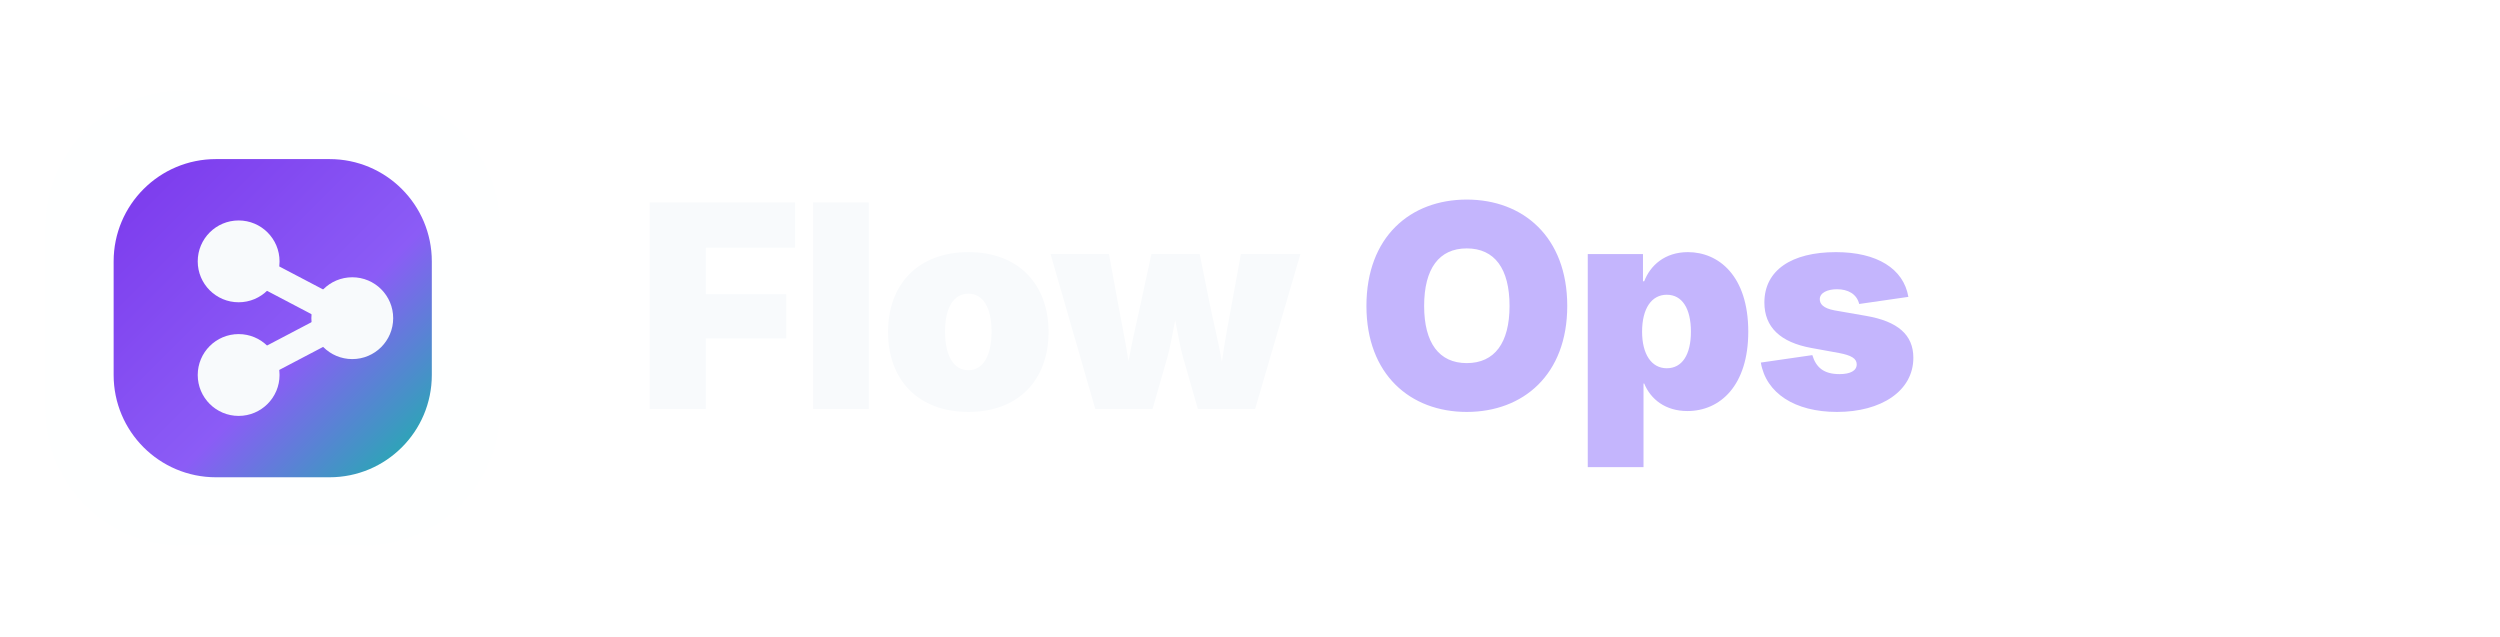
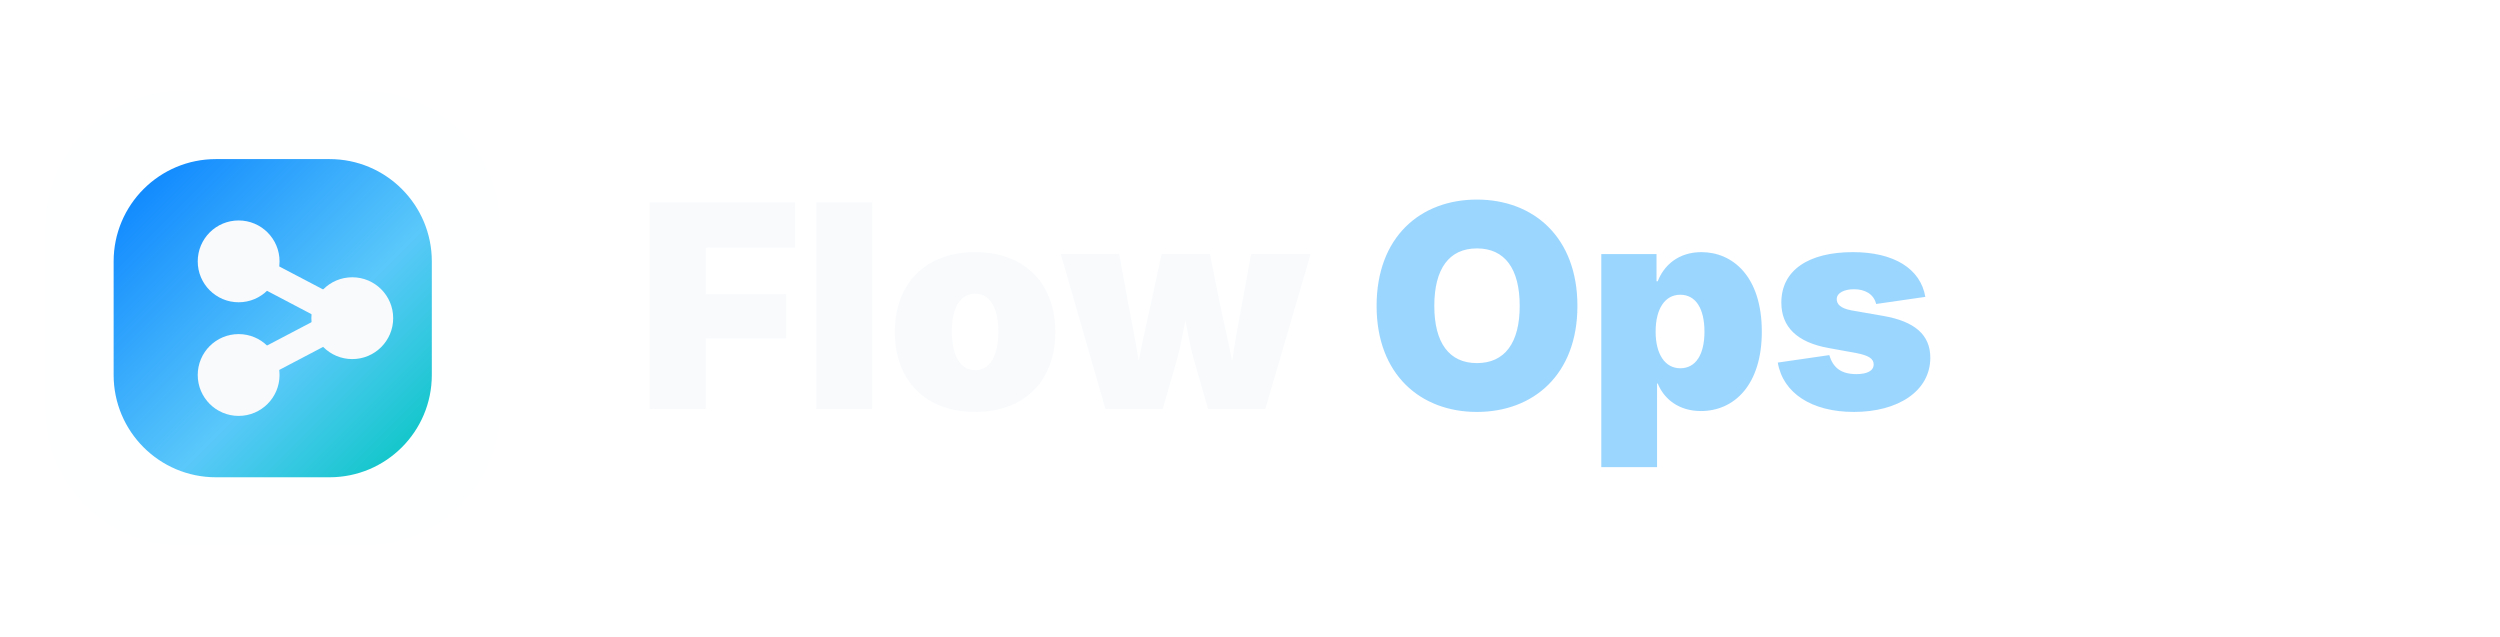
<svg xmlns="http://www.w3.org/2000/svg" viewBox="0 0 220 56" fill="none" role="img" aria-label="FlowOps">
  <rect x="4" y="8" width="40" height="40" rx="12" fill="#F8FAFC" fill-opacity="0.08" />
  <rect x="10" y="14" width="28" height="28" rx="9" fill="url(#flowops-logo-inverse-bg)" />
  <circle cx="21" cy="23" r="3.6" fill="#F8FAFC" />
  <circle cx="21" cy="33" r="3.6" fill="#F8FAFC" />
  <circle cx="31" cy="28" r="3.6" fill="#F8FAFC" />
  <path d="M24 24.5L28 26.6M24 31.5L28 29.4" stroke="#F8FAFC" stroke-width="2.4" stroke-linecap="round" />
-   <text x="56" y="36" font-family="Inter, 'Segoe UI', Arial, sans-serif" font-size="25" font-weight="850" letter-spacing="-0.3">
+   <text x="56" y="36" font-family="Inter, 'Segoe UI', Arial, sans-serif" font-size="25" font-weight="850" letter-spacing="0">
    <tspan fill="#F8FAFC">Flow</tspan>
-     <tspan fill="#C4B5FD">Ops</tspan>
+     <tspan fill="#9BD6FF">Ops</tspan>
  </text>
  <defs>
    <linearGradient id="flowops-logo-inverse-bg" x1="11" y1="15" x2="38" y2="42" gradientUnits="userSpaceOnUse">
-       <stop stop-color="#7C3AED" />
-       <stop offset="0.58" stop-color="#8B5CF6" />
-       <stop offset="1" stop-color="#14B8A6" />
+       <stop stop-color="#0A84FF" />
+       <stop offset="0.58" stop-color="#5AC8FA" />
+       <stop offset="1" stop-color="#00C7BE" />
    </linearGradient>
  </defs>
</svg>
